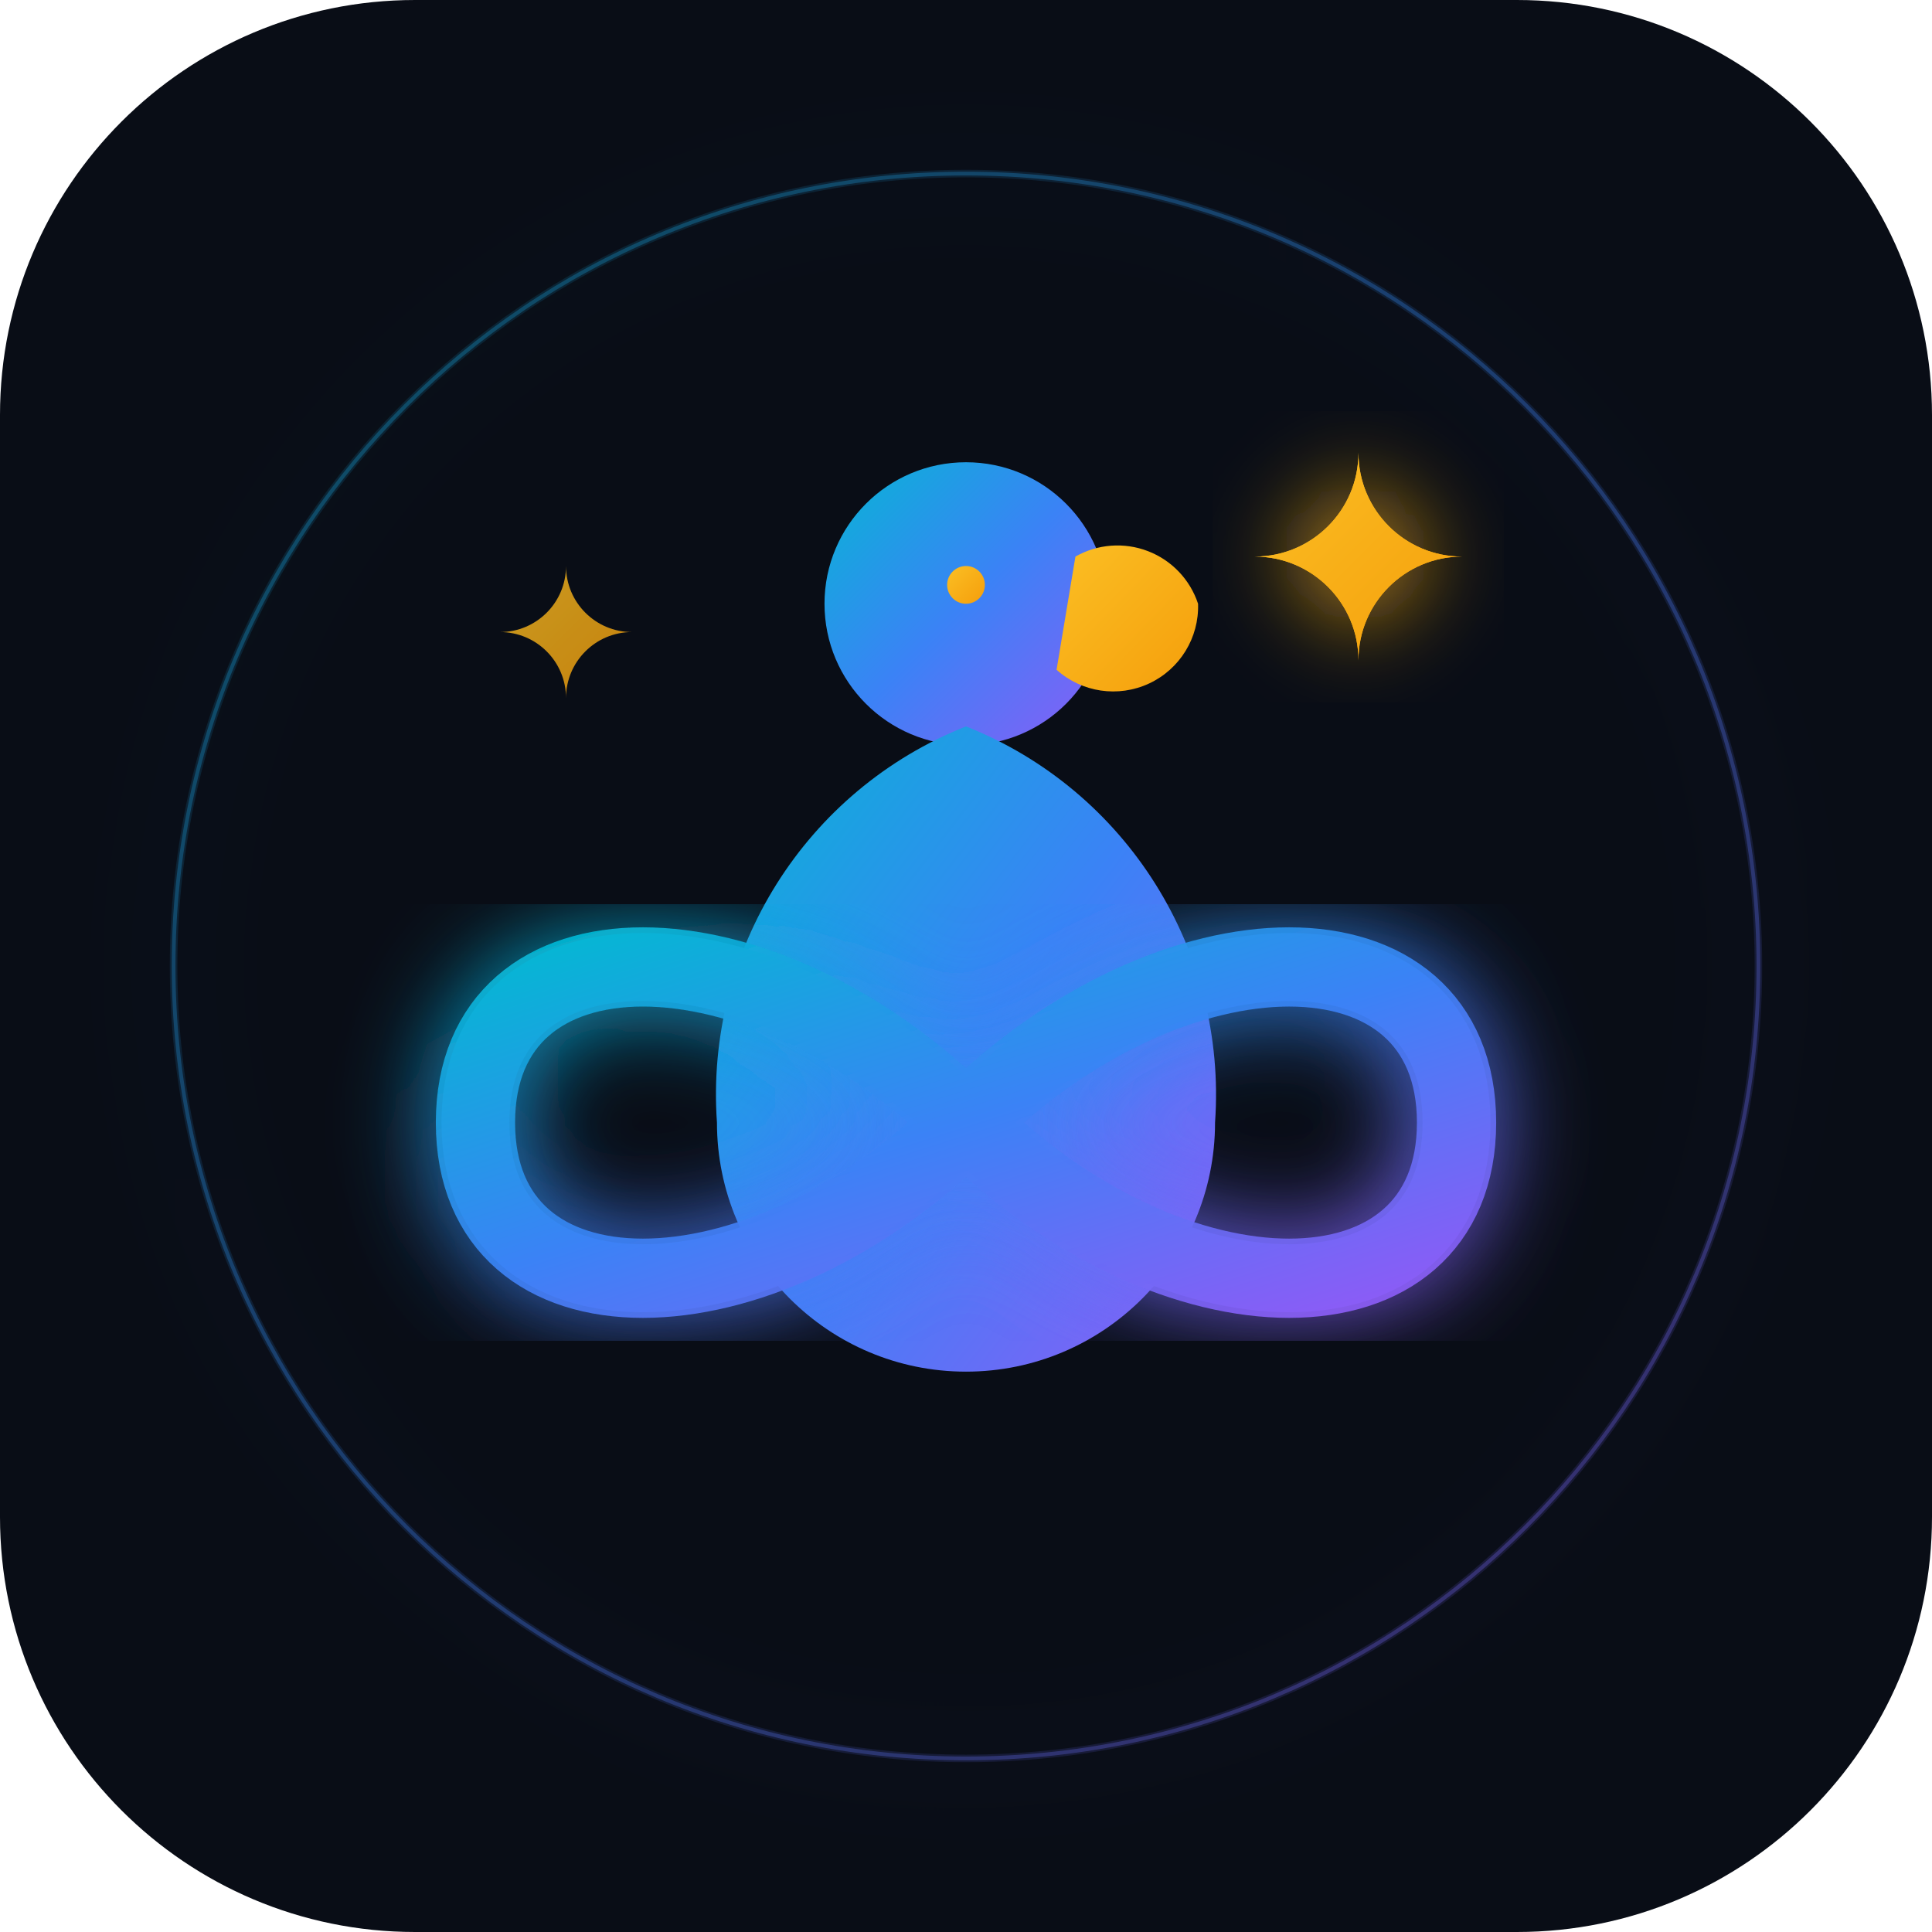
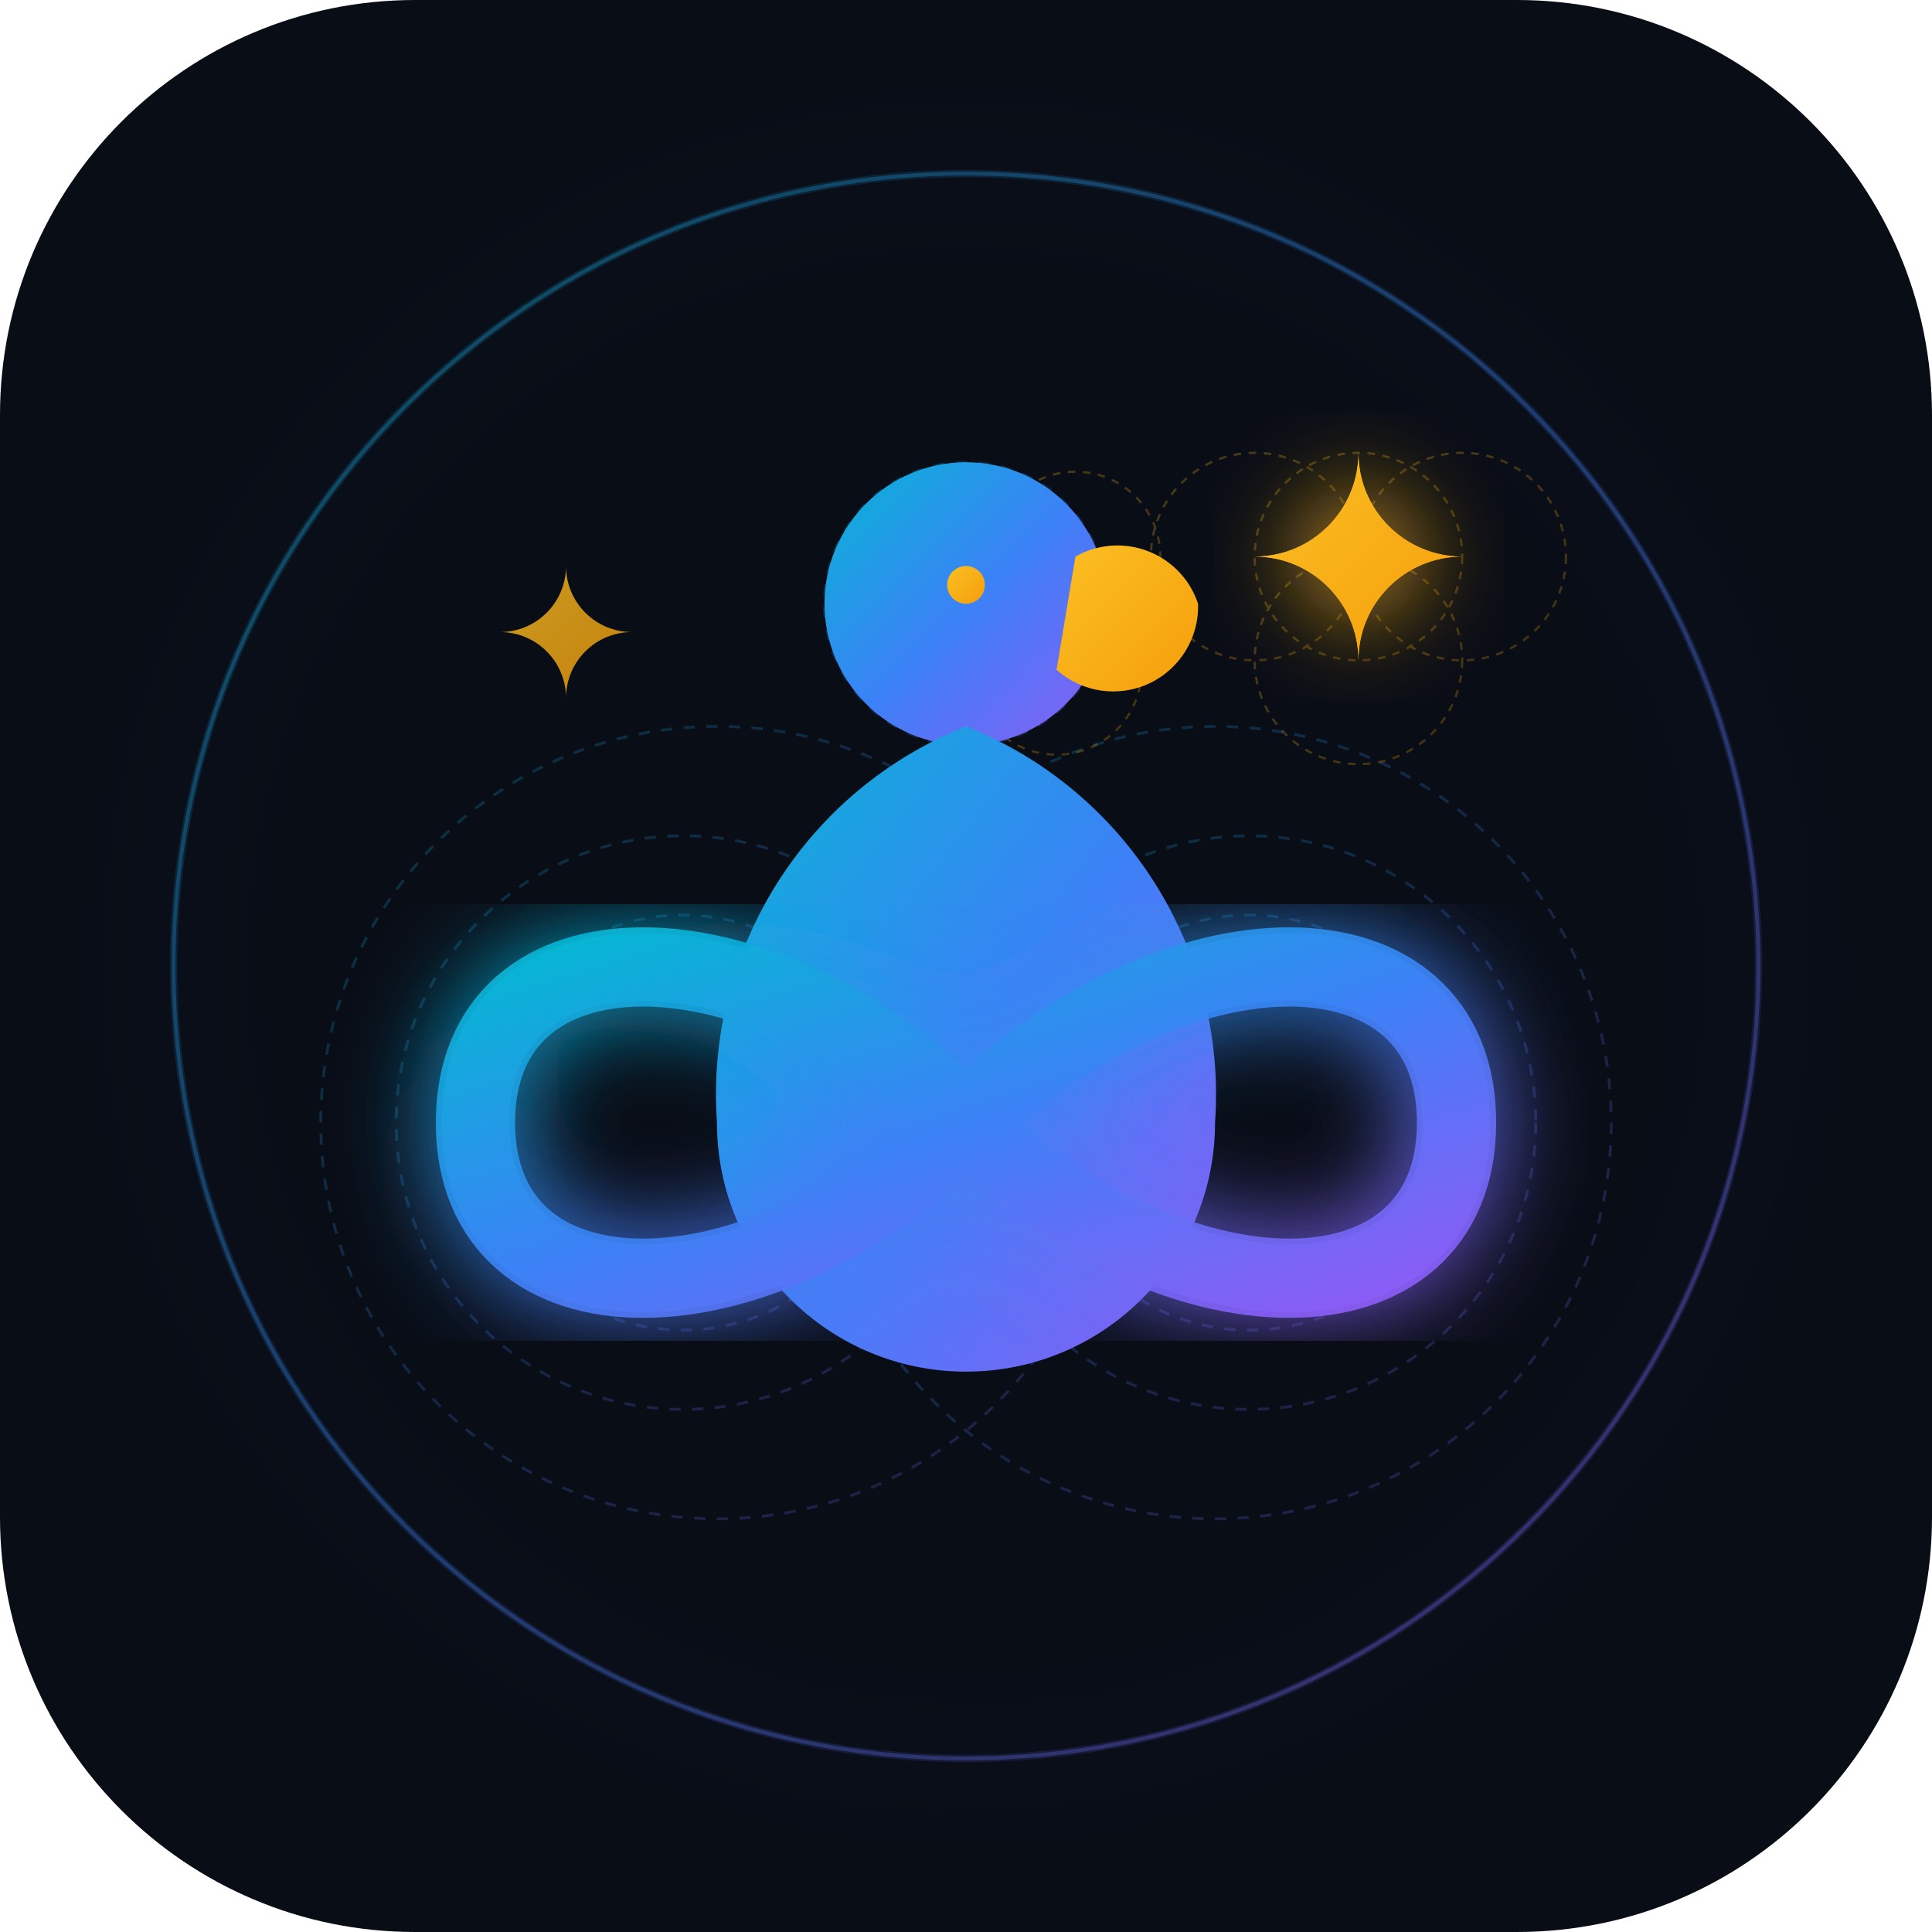
<svg xmlns="http://www.w3.org/2000/svg" viewBox="0 0 1024 1024" width="1024" height="1024">
  <defs>
    <linearGradient id="skyGrad" x1="0%" y1="0%" x2="100%" y2="100%">
      <stop offset="0%" stop-color="#06b6d4" />
      <stop offset="50%" stop-color="#3b82f6" />
      <stop offset="100%" stop-color="#8b5cf6" />
    </linearGradient>
    <linearGradient id="goldGrad" x1="0%" y1="0%" x2="100%" y2="100%">
      <stop offset="0%" stop-color="#fbbf24" />
      <stop offset="100%" stop-color="#f59e0b" />
    </linearGradient>
    <filter id="glow" x="-20%" y="-20%" width="140%" height="140%">
      <feGaussianBlur stdDeviation="25" result="blur" />
      <feComposite in="SourceGraphic" in2="blur" operator="over" />
    </filter>
  </defs>
  <rect width="1024" height="1024" rx="220" fill="#090d16" />
  <circle cx="512" cy="512" r="420" fill="none" stroke="url(#skyGrad)" stroke-width="4" opacity="0.15" filter="url(#glow)" />
  <circle cx="512" cy="512" r="420" fill="none" stroke="url(#skyGrad)" stroke-width="2" opacity="0.3" />
+   <g stroke="url(#skyGrad)" stroke-width="1.5" stroke-dasharray="6 6" fill="none" opacity="0.22">
+     <circle cx="512" cy="320" r="75" />
+     <circle cx="380" cy="595" r="210" />
+     <circle cx="644" cy="595" r="210" />
+     <circle cx="512" cy="595" r="130" />
+     <circle cx="362" cy="595" r="110" />
+     <circle cx="662" cy="595" r="110" />
+     <circle cx="362" cy="595" r="152" />
+     <circle cx="662" cy="595" r="152" />
+   </g>
+   <g stroke="url(#goldGrad)" stroke-width="1.2" stroke-dasharray="4 4" fill="none" opacity="0.25">
+     <circle cx="570" cy="295" r="45" />
+     <circle cx="560" cy="355" r="45" />
+     <circle cx="720" cy="295" r="55" />
+     <circle cx="775" cy="295" r="55" />
+     <circle cx="720" cy="350" r="55" />
+     <circle cx="665" cy="295" r="55" />
+   </g>
  <circle cx="512" cy="320" r="75" fill="url(#skyGrad)" />
  <path d="M 570 295 A 45 45 0 0 1 635 320 A 45 45 0 0 1 560 355 Z" fill="url(#goldGrad)" />
  <circle cx="512" cy="310" r="10" fill="url(#goldGrad)" />
  <path d="M 512 385 A 210 210 0 0 0 380 595 A 130 130 0 0 0 644 595 A 210 210 0 0 0 512 385 Z" fill="url(#skyGrad)" />
  <path d="M 512 595 C 402 485, 252 485, 252 595 C 252 705, 402 705, 512 595 C 622 485, 772 485, 772 595 C 772 705, 622 705, 512 595 Z" fill="none" stroke="url(#skyGrad)" stroke-width="42" stroke-linecap="round" stroke-linejoin="round" opacity="0.95" filter="url(#glow)" />
  <path d="M 512 595 C 402 485, 252 485, 252 595 C 252 705, 402 705, 512 595 C 622 485, 772 485, 772 595 C 772 705, 622 705, 512 595 Z" fill="none" stroke="url(#skyGrad)" stroke-width="36" stroke-linecap="round" stroke-linejoin="round" />
  <path d="M 720 240 A 55 55 0 0 0 775 295 A 55 55 0 0 0 720 350 A 55 55 0 0 0 665 295 A 55 55 0 0 0 720 240 Z" fill="url(#goldGrad)" filter="url(#glow)" />
  <path d="M 720 240 A 55 55 0 0 0 775 295 A 55 55 0 0 0 720 350 A 55 55 0 0 0 665 295 A 55 55 0 0 0 720 240 Z" fill="url(#goldGrad)" />
  <path d="M 300 300 A 35 35 0 0 0 335 335 A 35 35 0 0 0 300 370 A 35 35 0 0 0 265 335 A 35 35 0 0 0 300 300 Z" fill="url(#goldGrad)" opacity="0.8" />
</svg>
